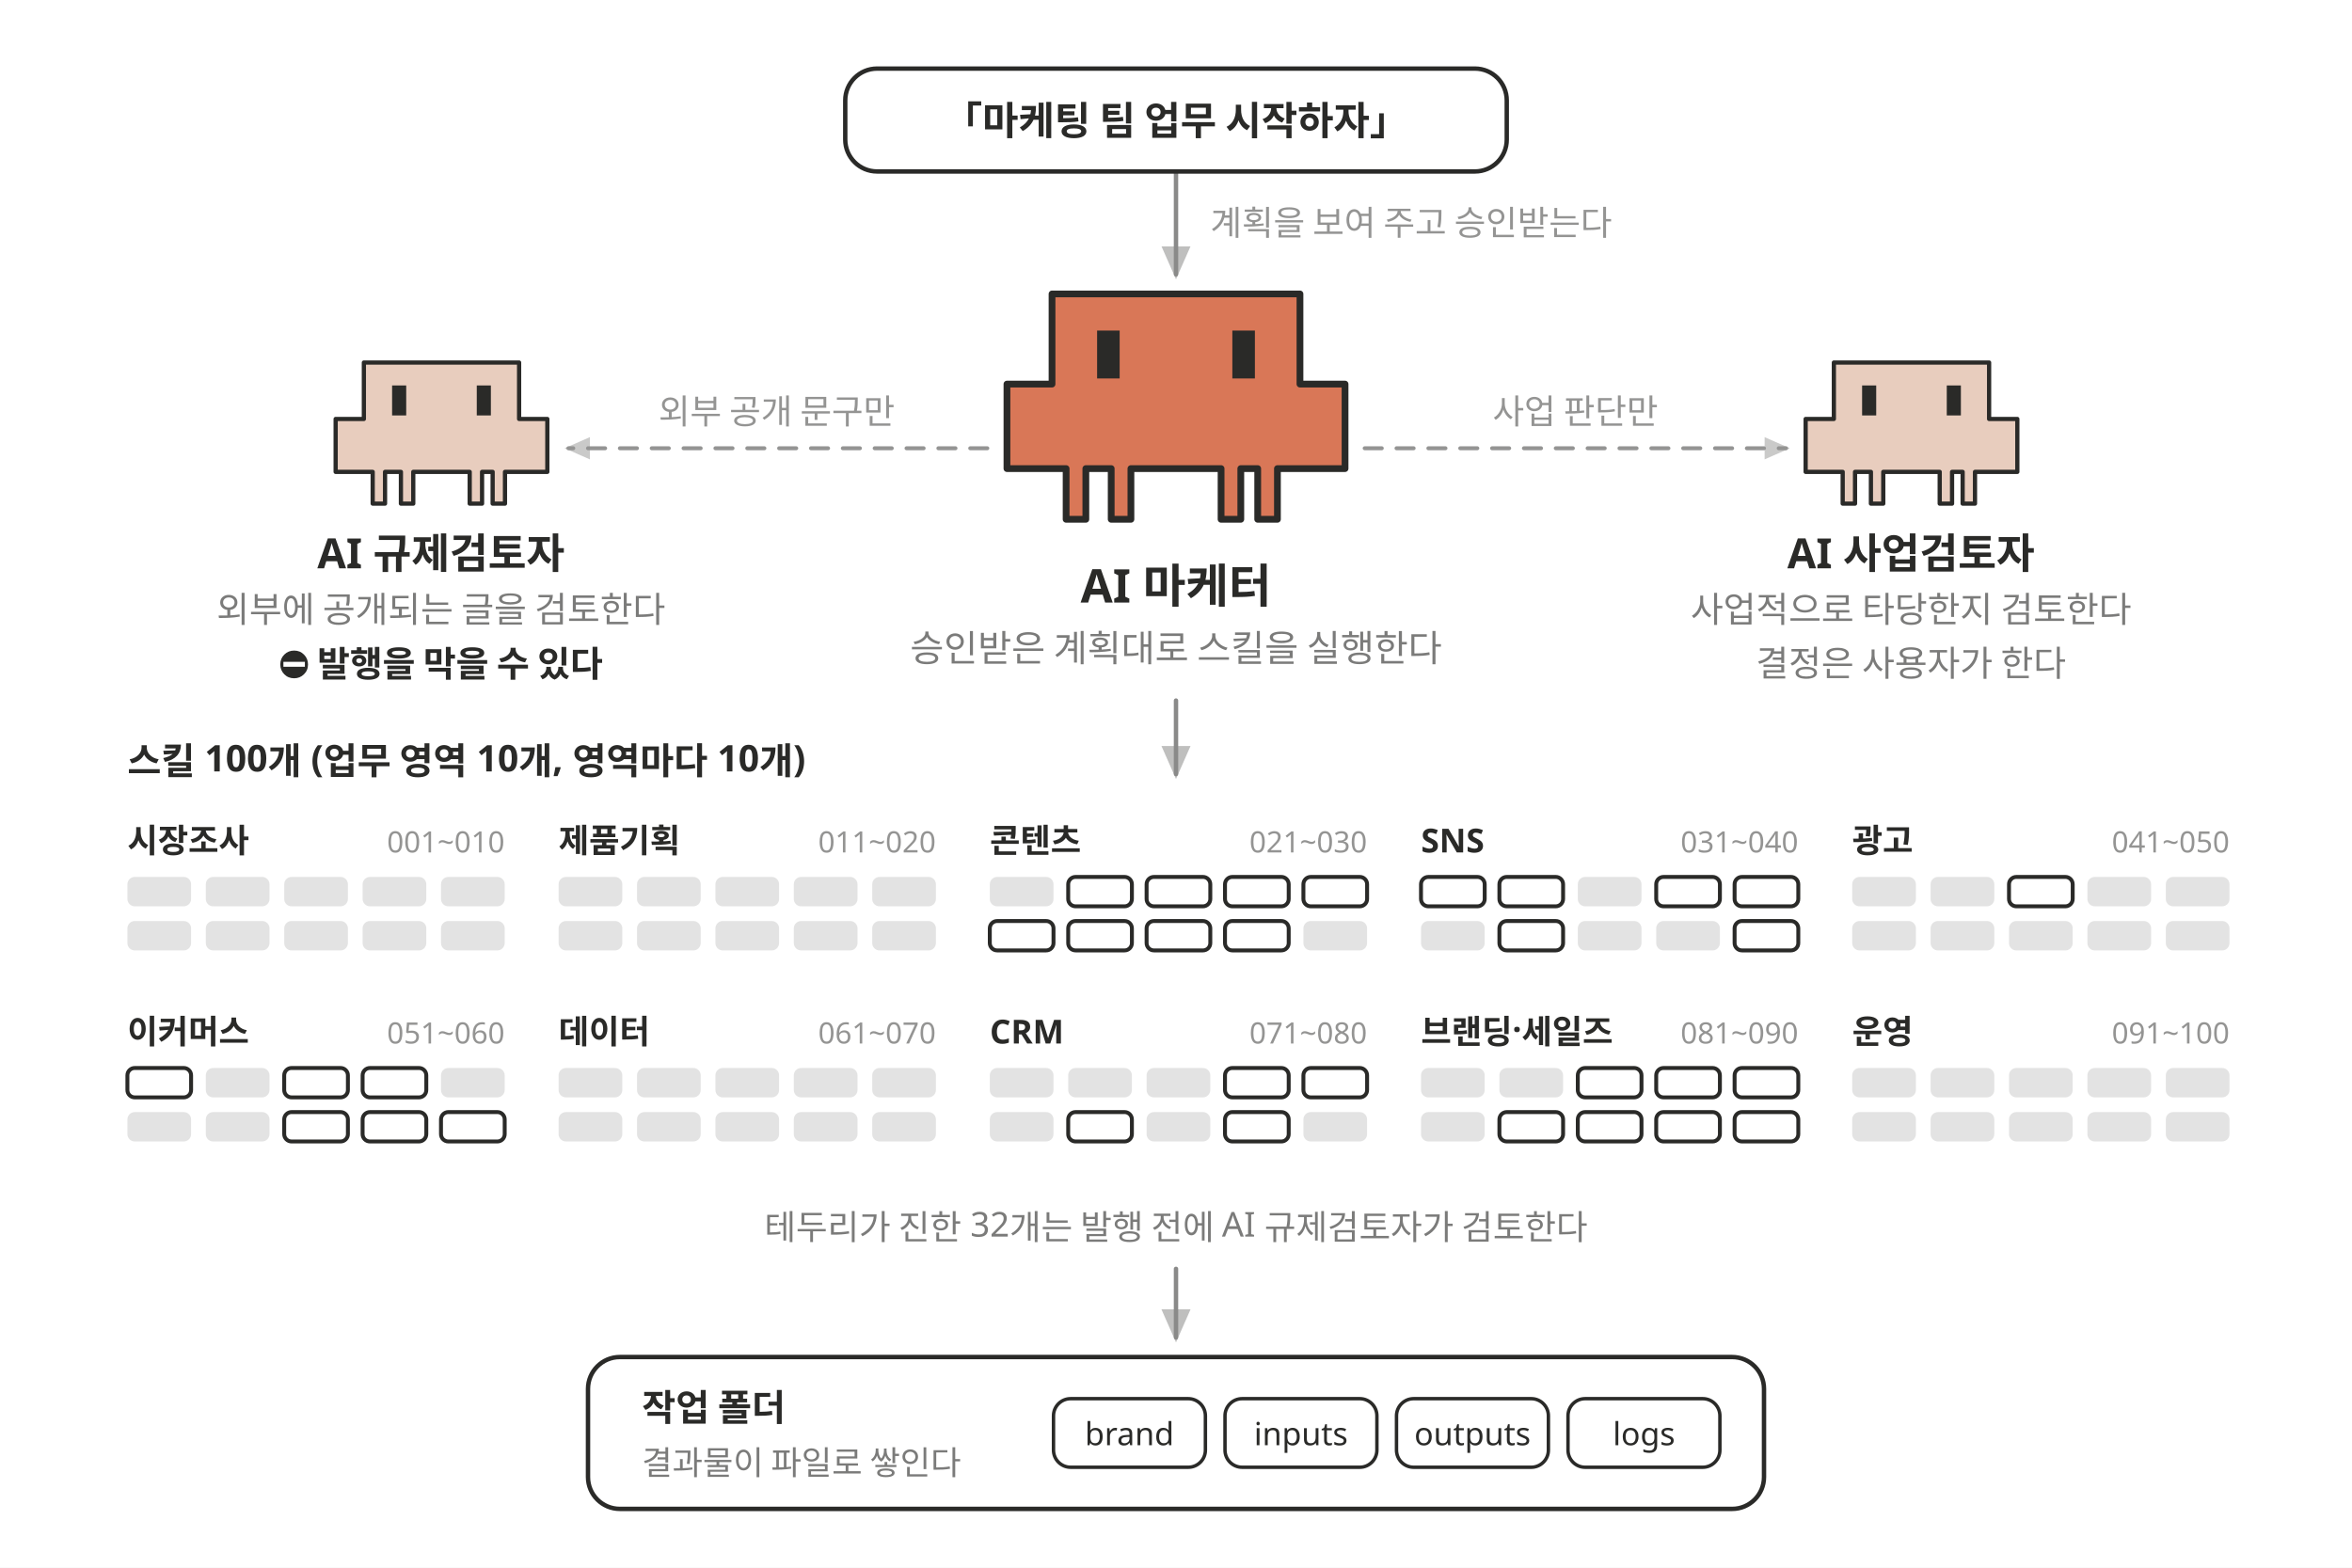
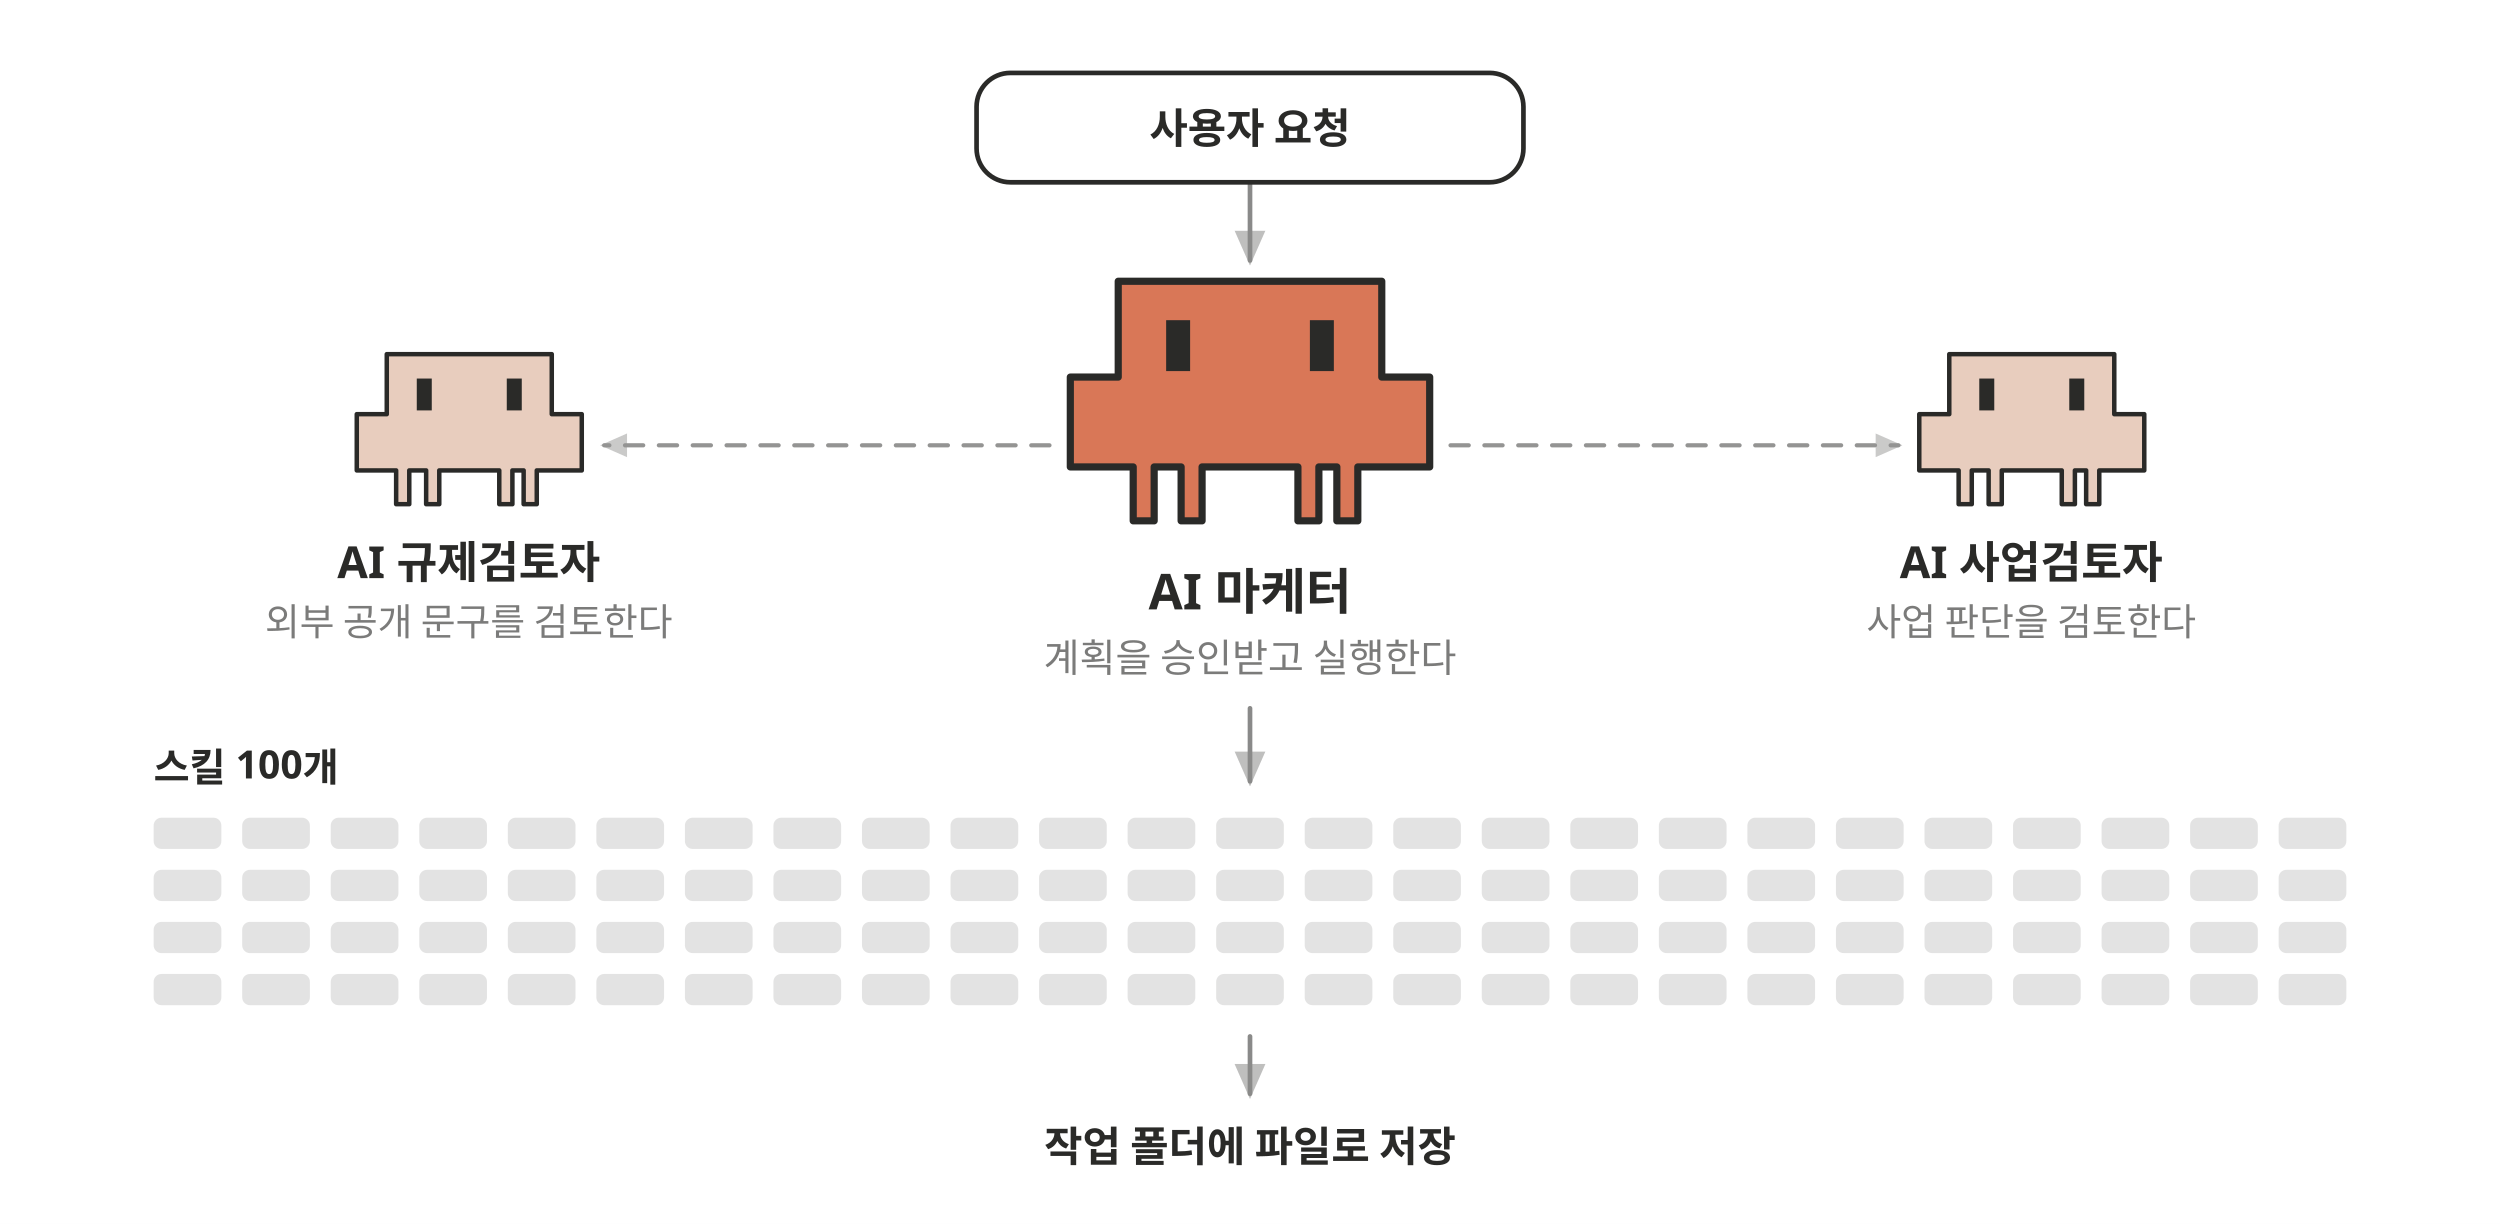
- <svg xmlns="http://www.w3.org/2000/svg" viewBox="0 0 960 640" width="960" height="640" font-family="Pretendard, 'Apple SD Gothic Neo', sans-serif">
+ <svg xmlns="http://www.w3.org/2000/svg" viewBox="0 0 960 470" width="960" height="470" font-family="Pretendard, 'Apple SD Gothic Neo', sans-serif">
  <style>
-     .t{fill:#2A2A28} .d{fill:#2A2A28;opacity:.62} .lbl{fill:#2A2A28;opacity:.5}
+     .t{fill:#2A2A28} .d{fill:#2A2A28;opacity:.62}
    .box{fill:none;stroke:#2A2A28;stroke-width:1.8}
    .body{fill:currentColor;stroke:#2A2A28;stroke-width:2.4;stroke-linejoin:round}
    .eye{fill:#2A2A28}
-     .arrow{stroke:#2A2A28;stroke-width:1.8;fill:none;opacity:.55;stroke-linecap:round;stroke-linejoin:round}
+     .arrow{stroke:#2A2A28;stroke-width:1.8;fill:none;opacity:.55;stroke-linecap:round}
    .dash{stroke:#2A2A28;stroke-width:1.6;fill:none;opacity:.5;stroke-dasharray:7 6;stroke-linecap:round}
-     .cell{fill:#2A2A28;opacity:.13} .cellon{fill:#FFFFFF;stroke:#2A2A28;stroke-width:1.6}
-     .chip{fill:#FFFFFF;stroke:#2A2A28;stroke-width:1.4}
+     .cell{fill:#2A2A28;opacity:.13}
  </style>
  <defs>
    <marker id="ah" viewBox="0 0 10 10" refX="8.5" refY="5" markerWidth="7.5" markerHeight="7.5" orient="auto">
      <path d="M0 0.6 L10 5 L0 9.4 z" fill="#2A2A28" opacity=".55" />
    </marker>
    <marker id="as" viewBox="0 0 10 10" refX="8.5" refY="5" markerWidth="6.5" markerHeight="6.5" orient="auto">
      <path d="M0 0.6 L10 5 L0 9.4 z" fill="#2A2A28" opacity=".5" />
    </marker>
    <g id="chr">
      <path class="body" d="M16,0 H104 V32 H120 V62 H96 V80 H89 V62 H83 V80 H76 V62 H44 V80 H37 V62 H28 V80 H21 V62 H0 V32 H16 Z" />
      <rect class="eye" x="32" y="13" width="8" height="17" />
      <rect class="eye" x="80" y="13" width="8" height="17" />
    </g>
  </defs>
-   <rect width="960" height="640" fill="#FFFFFF" />
-   <rect class="box" x="345" y="28" width="270" height="42" rx="13" />
-   <text class="t" x="480" y="55" font-size="16" font-weight="600" text-anchor="middle">「마케팅 팀 업무 시작하자」</text>
-   <path class="arrow" d="M480,70 V112" marker-end="url(#ah)" />
-   <text class="lbl" x="494" y="96" font-size="14">계획을 보여 주고 승인받는다</text>
-   <g transform="translate(411,120) scale(1.15)">
+   <rect width="960" height="470" fill="#FFFFFF" />
+   <rect class="box" x="375" y="28" width="210" height="42" rx="13" />
+   <text class="t" x="480" y="55" font-size="16" font-weight="600" text-anchor="middle">사용자 요청</text>
+   <path class="arrow" d="M480,70 V100" marker-end="url(#ah)" />
+   <g transform="translate(411,108) scale(1.15)">
    <use href="#chr" color="#D97757" />
  </g>
-   <text class="t" x="480" y="246" font-size="19" font-weight="700" text-anchor="middle">AI 마케터</text>
-   <text class="d" x="480" y="270" font-size="15" text-anchor="middle">승인받은 계획대로 스킬을 실행한다</text>
-   <g transform="translate(137,148) scale(.72)">
+   <text class="t" x="480" y="234" font-size="19" font-weight="700" text-anchor="middle">AI 마케터</text>
+   <text class="d" x="480" y="258" font-size="15" text-anchor="middle">계획을 승인받고 실행한다</text>
+   <g transform="translate(137,136) scale(.72)">
    <use href="#chr" color="#E8CDBE" />
  </g>
-   <text class="t" x="180" y="232" font-size="17" font-weight="700" text-anchor="middle">AI 규제검토자</text>
-   <text class="d" x="180" y="254" font-size="14.5" text-anchor="middle">외부에 공개되는 글을 검토한다</text>
-   <text class="t" x="180" y="276" font-size="14.5" font-weight="600" text-anchor="middle">⛔ 발행을 막을 수 있다</text>
-   <g transform="translate(737,148) scale(.72)">
+   <text class="t" x="180" y="222" font-size="17" font-weight="700" text-anchor="middle">AI 규제검토자</text>
+   <text class="d" x="180" y="244" font-size="14.5" text-anchor="middle">외부 공개 문구를 검토한다</text>
+   <g transform="translate(737,136) scale(.72)">
    <use href="#chr" color="#E8CDBE" />
  </g>
-   <text class="t" x="780" y="232" font-size="17" font-weight="700" text-anchor="middle">AI 사업검토자</text>
-   <text class="d" x="780" y="254" font-size="14.5" text-anchor="middle">사업적으로 타당한지 검토한다</text>
-   <text class="d" x="780" y="276" font-size="14.5" text-anchor="middle">결정은 사용자가 한다</text>
-   <path class="dash" d="M403,183 H232" marker-end="url(#as)" />
-   <text class="lbl" x="317" y="173" font-size="14" text-anchor="middle">외부 공개 문구만</text>
-   <path class="dash" d="M557,183 H729" marker-end="url(#as)" />
-   <text class="lbl" x="643" y="173" font-size="14" text-anchor="middle">사업 판단만</text>
-   <path class="arrow" d="M480,286 V316" marker-end="url(#ah)" />
-   <text class="t" x="52" y="316" font-size="15" font-weight="600">스킬 100개 (업무 영역 10개, 영역마다 10개)</text>
-   <text class="t" x="52" y="348" font-size="13.5" font-weight="600">시장조사</text>
-   <text class="lbl" x="206" y="348" font-size="12" text-anchor="end">001~010</text>
-   <rect class="cell" x="52" y="358" width="26" height="12" rx="3" />
-   <rect class="cell" x="84" y="358" width="26" height="12" rx="3" />
-   <rect class="cell" x="116" y="358" width="26" height="12" rx="3" />
-   <rect class="cell" x="148" y="358" width="26" height="12" rx="3" />
-   <rect class="cell" x="180" y="358" width="26" height="12" rx="3" />
-   <rect class="cell" x="52" y="376" width="26" height="12" rx="3" />
-   <rect class="cell" x="84" y="376" width="26" height="12" rx="3" />
-   <rect class="cell" x="116" y="376" width="26" height="12" rx="3" />
-   <rect class="cell" x="148" y="376" width="26" height="12" rx="3" />
-   <rect class="cell" x="180" y="376" width="26" height="12" rx="3" />
-   <text class="t" x="228" y="348" font-size="13.5" font-weight="600">제품기획</text>
-   <text class="lbl" x="382" y="348" font-size="12" text-anchor="end">011~020</text>
-   <rect class="cell" x="228" y="358" width="26" height="12" rx="3" />
-   <rect class="cell" x="260" y="358" width="26" height="12" rx="3" />
-   <rect class="cell" x="292" y="358" width="26" height="12" rx="3" />
-   <rect class="cell" x="324" y="358" width="26" height="12" rx="3" />
-   <rect class="cell" x="356" y="358" width="26" height="12" rx="3" />
-   <rect class="cell" x="228" y="376" width="26" height="12" rx="3" />
-   <rect class="cell" x="260" y="376" width="26" height="12" rx="3" />
-   <rect class="cell" x="292" y="376" width="26" height="12" rx="3" />
-   <rect class="cell" x="324" y="376" width="26" height="12" rx="3" />
-   <rect class="cell" x="356" y="376" width="26" height="12" rx="3" />
-   <text class="t" x="404" y="348" font-size="13.5" font-weight="600">콘텐츠</text>
-   <text class="lbl" x="558" y="348" font-size="12" text-anchor="end">021~030</text>
-   <rect class="cell" x="404" y="358" width="26" height="12" rx="3" />
-   <rect class="cellon" x="436" y="358" width="26" height="12" rx="3" />
-   <rect class="cellon" x="468" y="358" width="26" height="12" rx="3" />
-   <rect class="cellon" x="500" y="358" width="26" height="12" rx="3" />
-   <rect class="cellon" x="532" y="358" width="26" height="12" rx="3" />
-   <rect class="cellon" x="404" y="376" width="26" height="12" rx="3" />
-   <rect class="cellon" x="436" y="376" width="26" height="12" rx="3" />
-   <rect class="cellon" x="468" y="376" width="26" height="12" rx="3" />
-   <rect class="cellon" x="500" y="376" width="26" height="12" rx="3" />
-   <rect class="cell" x="532" y="376" width="26" height="12" rx="3" />
-   <text class="t" x="580" y="348" font-size="13.5" font-weight="600">SNS</text>
-   <text class="lbl" x="734" y="348" font-size="12" text-anchor="end">031~040</text>
-   <rect class="cellon" x="580" y="358" width="26" height="12" rx="3" />
-   <rect class="cellon" x="612" y="358" width="26" height="12" rx="3" />
-   <rect class="cell" x="644" y="358" width="26" height="12" rx="3" />
-   <rect class="cellon" x="676" y="358" width="26" height="12" rx="3" />
-   <rect class="cellon" x="708" y="358" width="26" height="12" rx="3" />
-   <rect class="cell" x="580" y="376" width="26" height="12" rx="3" />
-   <rect class="cellon" x="612" y="376" width="26" height="12" rx="3" />
-   <rect class="cell" x="644" y="376" width="26" height="12" rx="3" />
-   <rect class="cell" x="676" y="376" width="26" height="12" rx="3" />
-   <rect class="cellon" x="708" y="376" width="26" height="12" rx="3" />
-   <text class="t" x="756" y="348" font-size="13.5" font-weight="600">광고</text>
-   <text class="lbl" x="910" y="348" font-size="12" text-anchor="end">041~050</text>
-   <rect class="cell" x="756" y="358" width="26" height="12" rx="3" />
-   <rect class="cell" x="788" y="358" width="26" height="12" rx="3" />
-   <rect class="cellon" x="820" y="358" width="26" height="12" rx="3" />
-   <rect class="cell" x="852" y="358" width="26" height="12" rx="3" />
-   <rect class="cell" x="884" y="358" width="26" height="12" rx="3" />
-   <rect class="cell" x="756" y="376" width="26" height="12" rx="3" />
-   <rect class="cell" x="788" y="376" width="26" height="12" rx="3" />
-   <rect class="cell" x="820" y="376" width="26" height="12" rx="3" />
-   <rect class="cell" x="852" y="376" width="26" height="12" rx="3" />
-   <rect class="cell" x="884" y="376" width="26" height="12" rx="3" />
-   <text class="t" x="52" y="426" font-size="13.5" font-weight="600">이커머스</text>
-   <text class="lbl" x="206" y="426" font-size="12" text-anchor="end">051~060</text>
-   <rect class="cellon" x="52" y="436" width="26" height="12" rx="3" />
-   <rect class="cell" x="84" y="436" width="26" height="12" rx="3" />
-   <rect class="cellon" x="116" y="436" width="26" height="12" rx="3" />
-   <rect class="cellon" x="148" y="436" width="26" height="12" rx="3" />
-   <rect class="cell" x="180" y="436" width="26" height="12" rx="3" />
-   <rect class="cell" x="52" y="454" width="26" height="12" rx="3" />
-   <rect class="cell" x="84" y="454" width="26" height="12" rx="3" />
-   <rect class="cellon" x="116" y="454" width="26" height="12" rx="3" />
-   <rect class="cellon" x="148" y="454" width="26" height="12" rx="3" />
-   <rect class="cellon" x="180" y="454" width="26" height="12" rx="3" />
-   <text class="t" x="228" y="426" font-size="13.5" font-weight="600">데이터</text>
-   <text class="lbl" x="382" y="426" font-size="12" text-anchor="end">061~070</text>
-   <rect class="cell" x="228" y="436" width="26" height="12" rx="3" />
-   <rect class="cell" x="260" y="436" width="26" height="12" rx="3" />
-   <rect class="cell" x="292" y="436" width="26" height="12" rx="3" />
-   <rect class="cell" x="324" y="436" width="26" height="12" rx="3" />
-   <rect class="cell" x="356" y="436" width="26" height="12" rx="3" />
-   <rect class="cell" x="228" y="454" width="26" height="12" rx="3" />
-   <rect class="cell" x="260" y="454" width="26" height="12" rx="3" />
-   <rect class="cell" x="292" y="454" width="26" height="12" rx="3" />
-   <rect class="cell" x="324" y="454" width="26" height="12" rx="3" />
-   <rect class="cell" x="356" y="454" width="26" height="12" rx="3" />
-   <text class="t" x="404" y="426" font-size="13.5" font-weight="600">CRM</text>
-   <text class="lbl" x="558" y="426" font-size="12" text-anchor="end">071~080</text>
-   <rect class="cell" x="404" y="436" width="26" height="12" rx="3" />
-   <rect class="cell" x="436" y="436" width="26" height="12" rx="3" />
-   <rect class="cell" x="468" y="436" width="26" height="12" rx="3" />
-   <rect class="cellon" x="500" y="436" width="26" height="12" rx="3" />
-   <rect class="cellon" x="532" y="436" width="26" height="12" rx="3" />
-   <rect class="cell" x="404" y="454" width="26" height="12" rx="3" />
-   <rect class="cellon" x="436" y="454" width="26" height="12" rx="3" />
-   <rect class="cell" x="468" y="454" width="26" height="12" rx="3" />
-   <rect class="cellon" x="500" y="454" width="26" height="12" rx="3" />
-   <rect class="cell" x="532" y="454" width="26" height="12" rx="3" />
-   <text class="t" x="580" y="426" font-size="13.5" font-weight="600">브랜딩·세일즈</text>
-   <text class="lbl" x="734" y="426" font-size="12" text-anchor="end">081~090</text>
-   <rect class="cell" x="580" y="436" width="26" height="12" rx="3" />
-   <rect class="cell" x="612" y="436" width="26" height="12" rx="3" />
-   <rect class="cellon" x="644" y="436" width="26" height="12" rx="3" />
-   <rect class="cellon" x="676" y="436" width="26" height="12" rx="3" />
-   <rect class="cellon" x="708" y="436" width="26" height="12" rx="3" />
-   <rect class="cell" x="580" y="454" width="26" height="12" rx="3" />
-   <rect class="cellon" x="612" y="454" width="26" height="12" rx="3" />
-   <rect class="cellon" x="644" y="454" width="26" height="12" rx="3" />
-   <rect class="cellon" x="676" y="454" width="26" height="12" rx="3" />
-   <rect class="cellon" x="708" y="454" width="26" height="12" rx="3" />
-   <text class="t" x="756" y="426" font-size="13.5" font-weight="600">운영</text>
-   <text class="lbl" x="910" y="426" font-size="12" text-anchor="end">091~100</text>
-   <rect class="cell" x="756" y="436" width="26" height="12" rx="3" />
-   <rect class="cell" x="788" y="436" width="26" height="12" rx="3" />
-   <rect class="cell" x="820" y="436" width="26" height="12" rx="3" />
-   <rect class="cell" x="852" y="436" width="26" height="12" rx="3" />
-   <rect class="cell" x="884" y="436" width="26" height="12" rx="3" />
-   <rect class="cell" x="756" y="454" width="26" height="12" rx="3" />
-   <rect class="cell" x="788" y="454" width="26" height="12" rx="3" />
-   <rect class="cell" x="820" y="454" width="26" height="12" rx="3" />
-   <rect class="cell" x="852" y="454" width="26" height="12" rx="3" />
-   <rect class="cell" x="884" y="454" width="26" height="12" rx="3" />
-   <text class="d" x="480" y="506" font-size="14" text-anchor="middle">테두리가 진한 32개는 발행 전에 AI 규제검토자가 검토한다</text>
-   <path class="arrow" d="M480,518 V546" marker-end="url(#ah)" />
-   <rect class="box" x="240" y="554" width="480" height="62" rx="13" />
-   <text class="t" x="262" y="580" font-size="15" font-weight="700">작업 폴더</text>
-   <text class="d" x="262" y="602" font-size="13.5">결과물이 파일로 쌓인다</text>
-   <rect class="chip" x="430" y="571" width="62" height="28" rx="7" />
-   <text class="t" x="461" y="590" font-size="13" text-anchor="middle">brand</text>
-   <rect class="chip" x="500" y="571" width="62" height="28" rx="7" />
-   <text class="t" x="531" y="590" font-size="13" text-anchor="middle">inputs</text>
-   <rect class="chip" x="570" y="571" width="62" height="28" rx="7" />
-   <text class="t" x="601" y="590" font-size="13" text-anchor="middle">outputs</text>
-   <rect class="chip" x="640" y="571" width="62" height="28" rx="7" />
-   <text class="t" x="671" y="590" font-size="13" text-anchor="middle">logs</text>
+   <text class="t" x="780" y="222" font-size="17" font-weight="700" text-anchor="middle">AI 사업검토자</text>
+   <text class="d" x="780" y="244" font-size="14.5" text-anchor="middle">사업 판단을 검토한다</text>
+   <path class="dash" d="M403,171 H232" marker-end="url(#as)" />
+   <path class="dash" d="M557,171 H729" marker-end="url(#as)" />
+   <path class="arrow" d="M480,272 V300" marker-end="url(#ah)" />
+   <text class="t" x="59" y="300" font-size="15" font-weight="600">스킬 100개</text>
+   <rect class="cell" x="59" y="314" width="26" height="12" rx="3" />
+   <rect class="cell" x="93" y="314" width="26" height="12" rx="3" />
+   <rect class="cell" x="127" y="314" width="26" height="12" rx="3" />
+   <rect class="cell" x="161" y="314" width="26" height="12" rx="3" />
+   <rect class="cell" x="195" y="314" width="26" height="12" rx="3" />
+   <rect class="cell" x="229" y="314" width="26" height="12" rx="3" />
+   <rect class="cell" x="263" y="314" width="26" height="12" rx="3" />
+   <rect class="cell" x="297" y="314" width="26" height="12" rx="3" />
+   <rect class="cell" x="331" y="314" width="26" height="12" rx="3" />
+   <rect class="cell" x="365" y="314" width="26" height="12" rx="3" />
+   <rect class="cell" x="399" y="314" width="26" height="12" rx="3" />
+   <rect class="cell" x="433" y="314" width="26" height="12" rx="3" />
+   <rect class="cell" x="467" y="314" width="26" height="12" rx="3" />
+   <rect class="cell" x="501" y="314" width="26" height="12" rx="3" />
+   <rect class="cell" x="535" y="314" width="26" height="12" rx="3" />
+   <rect class="cell" x="569" y="314" width="26" height="12" rx="3" />
+   <rect class="cell" x="603" y="314" width="26" height="12" rx="3" />
+   <rect class="cell" x="637" y="314" width="26" height="12" rx="3" />
+   <rect class="cell" x="671" y="314" width="26" height="12" rx="3" />
+   <rect class="cell" x="705" y="314" width="26" height="12" rx="3" />
+   <rect class="cell" x="739" y="314" width="26" height="12" rx="3" />
+   <rect class="cell" x="773" y="314" width="26" height="12" rx="3" />
+   <rect class="cell" x="807" y="314" width="26" height="12" rx="3" />
+   <rect class="cell" x="841" y="314" width="26" height="12" rx="3" />
+   <rect class="cell" x="875" y="314" width="26" height="12" rx="3" />
+   <rect class="cell" x="59" y="334" width="26" height="12" rx="3" />
+   <rect class="cell" x="93" y="334" width="26" height="12" rx="3" />
+   <rect class="cell" x="127" y="334" width="26" height="12" rx="3" />
+   <rect class="cell" x="161" y="334" width="26" height="12" rx="3" />
+   <rect class="cell" x="195" y="334" width="26" height="12" rx="3" />
+   <rect class="cell" x="229" y="334" width="26" height="12" rx="3" />
+   <rect class="cell" x="263" y="334" width="26" height="12" rx="3" />
+   <rect class="cell" x="297" y="334" width="26" height="12" rx="3" />
+   <rect class="cell" x="331" y="334" width="26" height="12" rx="3" />
+   <rect class="cell" x="365" y="334" width="26" height="12" rx="3" />
+   <rect class="cell" x="399" y="334" width="26" height="12" rx="3" />
+   <rect class="cell" x="433" y="334" width="26" height="12" rx="3" />
+   <rect class="cell" x="467" y="334" width="26" height="12" rx="3" />
+   <rect class="cell" x="501" y="334" width="26" height="12" rx="3" />
+   <rect class="cell" x="535" y="334" width="26" height="12" rx="3" />
+   <rect class="cell" x="569" y="334" width="26" height="12" rx="3" />
+   <rect class="cell" x="603" y="334" width="26" height="12" rx="3" />
+   <rect class="cell" x="637" y="334" width="26" height="12" rx="3" />
+   <rect class="cell" x="671" y="334" width="26" height="12" rx="3" />
+   <rect class="cell" x="705" y="334" width="26" height="12" rx="3" />
+   <rect class="cell" x="739" y="334" width="26" height="12" rx="3" />
+   <rect class="cell" x="773" y="334" width="26" height="12" rx="3" />
+   <rect class="cell" x="807" y="334" width="26" height="12" rx="3" />
+   <rect class="cell" x="841" y="334" width="26" height="12" rx="3" />
+   <rect class="cell" x="875" y="334" width="26" height="12" rx="3" />
+   <rect class="cell" x="59" y="354" width="26" height="12" rx="3" />
+   <rect class="cell" x="93" y="354" width="26" height="12" rx="3" />
+   <rect class="cell" x="127" y="354" width="26" height="12" rx="3" />
+   <rect class="cell" x="161" y="354" width="26" height="12" rx="3" />
+   <rect class="cell" x="195" y="354" width="26" height="12" rx="3" />
+   <rect class="cell" x="229" y="354" width="26" height="12" rx="3" />
+   <rect class="cell" x="263" y="354" width="26" height="12" rx="3" />
+   <rect class="cell" x="297" y="354" width="26" height="12" rx="3" />
+   <rect class="cell" x="331" y="354" width="26" height="12" rx="3" />
+   <rect class="cell" x="365" y="354" width="26" height="12" rx="3" />
+   <rect class="cell" x="399" y="354" width="26" height="12" rx="3" />
+   <rect class="cell" x="433" y="354" width="26" height="12" rx="3" />
+   <rect class="cell" x="467" y="354" width="26" height="12" rx="3" />
+   <rect class="cell" x="501" y="354" width="26" height="12" rx="3" />
+   <rect class="cell" x="535" y="354" width="26" height="12" rx="3" />
+   <rect class="cell" x="569" y="354" width="26" height="12" rx="3" />
+   <rect class="cell" x="603" y="354" width="26" height="12" rx="3" />
+   <rect class="cell" x="637" y="354" width="26" height="12" rx="3" />
+   <rect class="cell" x="671" y="354" width="26" height="12" rx="3" />
+   <rect class="cell" x="705" y="354" width="26" height="12" rx="3" />
+   <rect class="cell" x="739" y="354" width="26" height="12" rx="3" />
+   <rect class="cell" x="773" y="354" width="26" height="12" rx="3" />
+   <rect class="cell" x="807" y="354" width="26" height="12" rx="3" />
+   <rect class="cell" x="841" y="354" width="26" height="12" rx="3" />
+   <rect class="cell" x="875" y="354" width="26" height="12" rx="3" />
+   <rect class="cell" x="59" y="374" width="26" height="12" rx="3" />
+   <rect class="cell" x="93" y="374" width="26" height="12" rx="3" />
+   <rect class="cell" x="127" y="374" width="26" height="12" rx="3" />
+   <rect class="cell" x="161" y="374" width="26" height="12" rx="3" />
+   <rect class="cell" x="195" y="374" width="26" height="12" rx="3" />
+   <rect class="cell" x="229" y="374" width="26" height="12" rx="3" />
+   <rect class="cell" x="263" y="374" width="26" height="12" rx="3" />
+   <rect class="cell" x="297" y="374" width="26" height="12" rx="3" />
+   <rect class="cell" x="331" y="374" width="26" height="12" rx="3" />
+   <rect class="cell" x="365" y="374" width="26" height="12" rx="3" />
+   <rect class="cell" x="399" y="374" width="26" height="12" rx="3" />
+   <rect class="cell" x="433" y="374" width="26" height="12" rx="3" />
+   <rect class="cell" x="467" y="374" width="26" height="12" rx="3" />
+   <rect class="cell" x="501" y="374" width="26" height="12" rx="3" />
+   <rect class="cell" x="535" y="374" width="26" height="12" rx="3" />
+   <rect class="cell" x="569" y="374" width="26" height="12" rx="3" />
+   <rect class="cell" x="603" y="374" width="26" height="12" rx="3" />
+   <rect class="cell" x="637" y="374" width="26" height="12" rx="3" />
+   <rect class="cell" x="671" y="374" width="26" height="12" rx="3" />
+   <rect class="cell" x="705" y="374" width="26" height="12" rx="3" />
+   <rect class="cell" x="739" y="374" width="26" height="12" rx="3" />
+   <rect class="cell" x="773" y="374" width="26" height="12" rx="3" />
+   <rect class="cell" x="807" y="374" width="26" height="12" rx="3" />
+   <rect class="cell" x="841" y="374" width="26" height="12" rx="3" />
+   <rect class="cell" x="875" y="374" width="26" height="12" rx="3" />
+   <path class="arrow" d="M480,398 V420" marker-end="url(#ah)" />
+   <text class="t" x="480" y="446" font-size="16" font-weight="600" text-anchor="middle">작업 폴더에 파일로 저장</text>
</svg>
